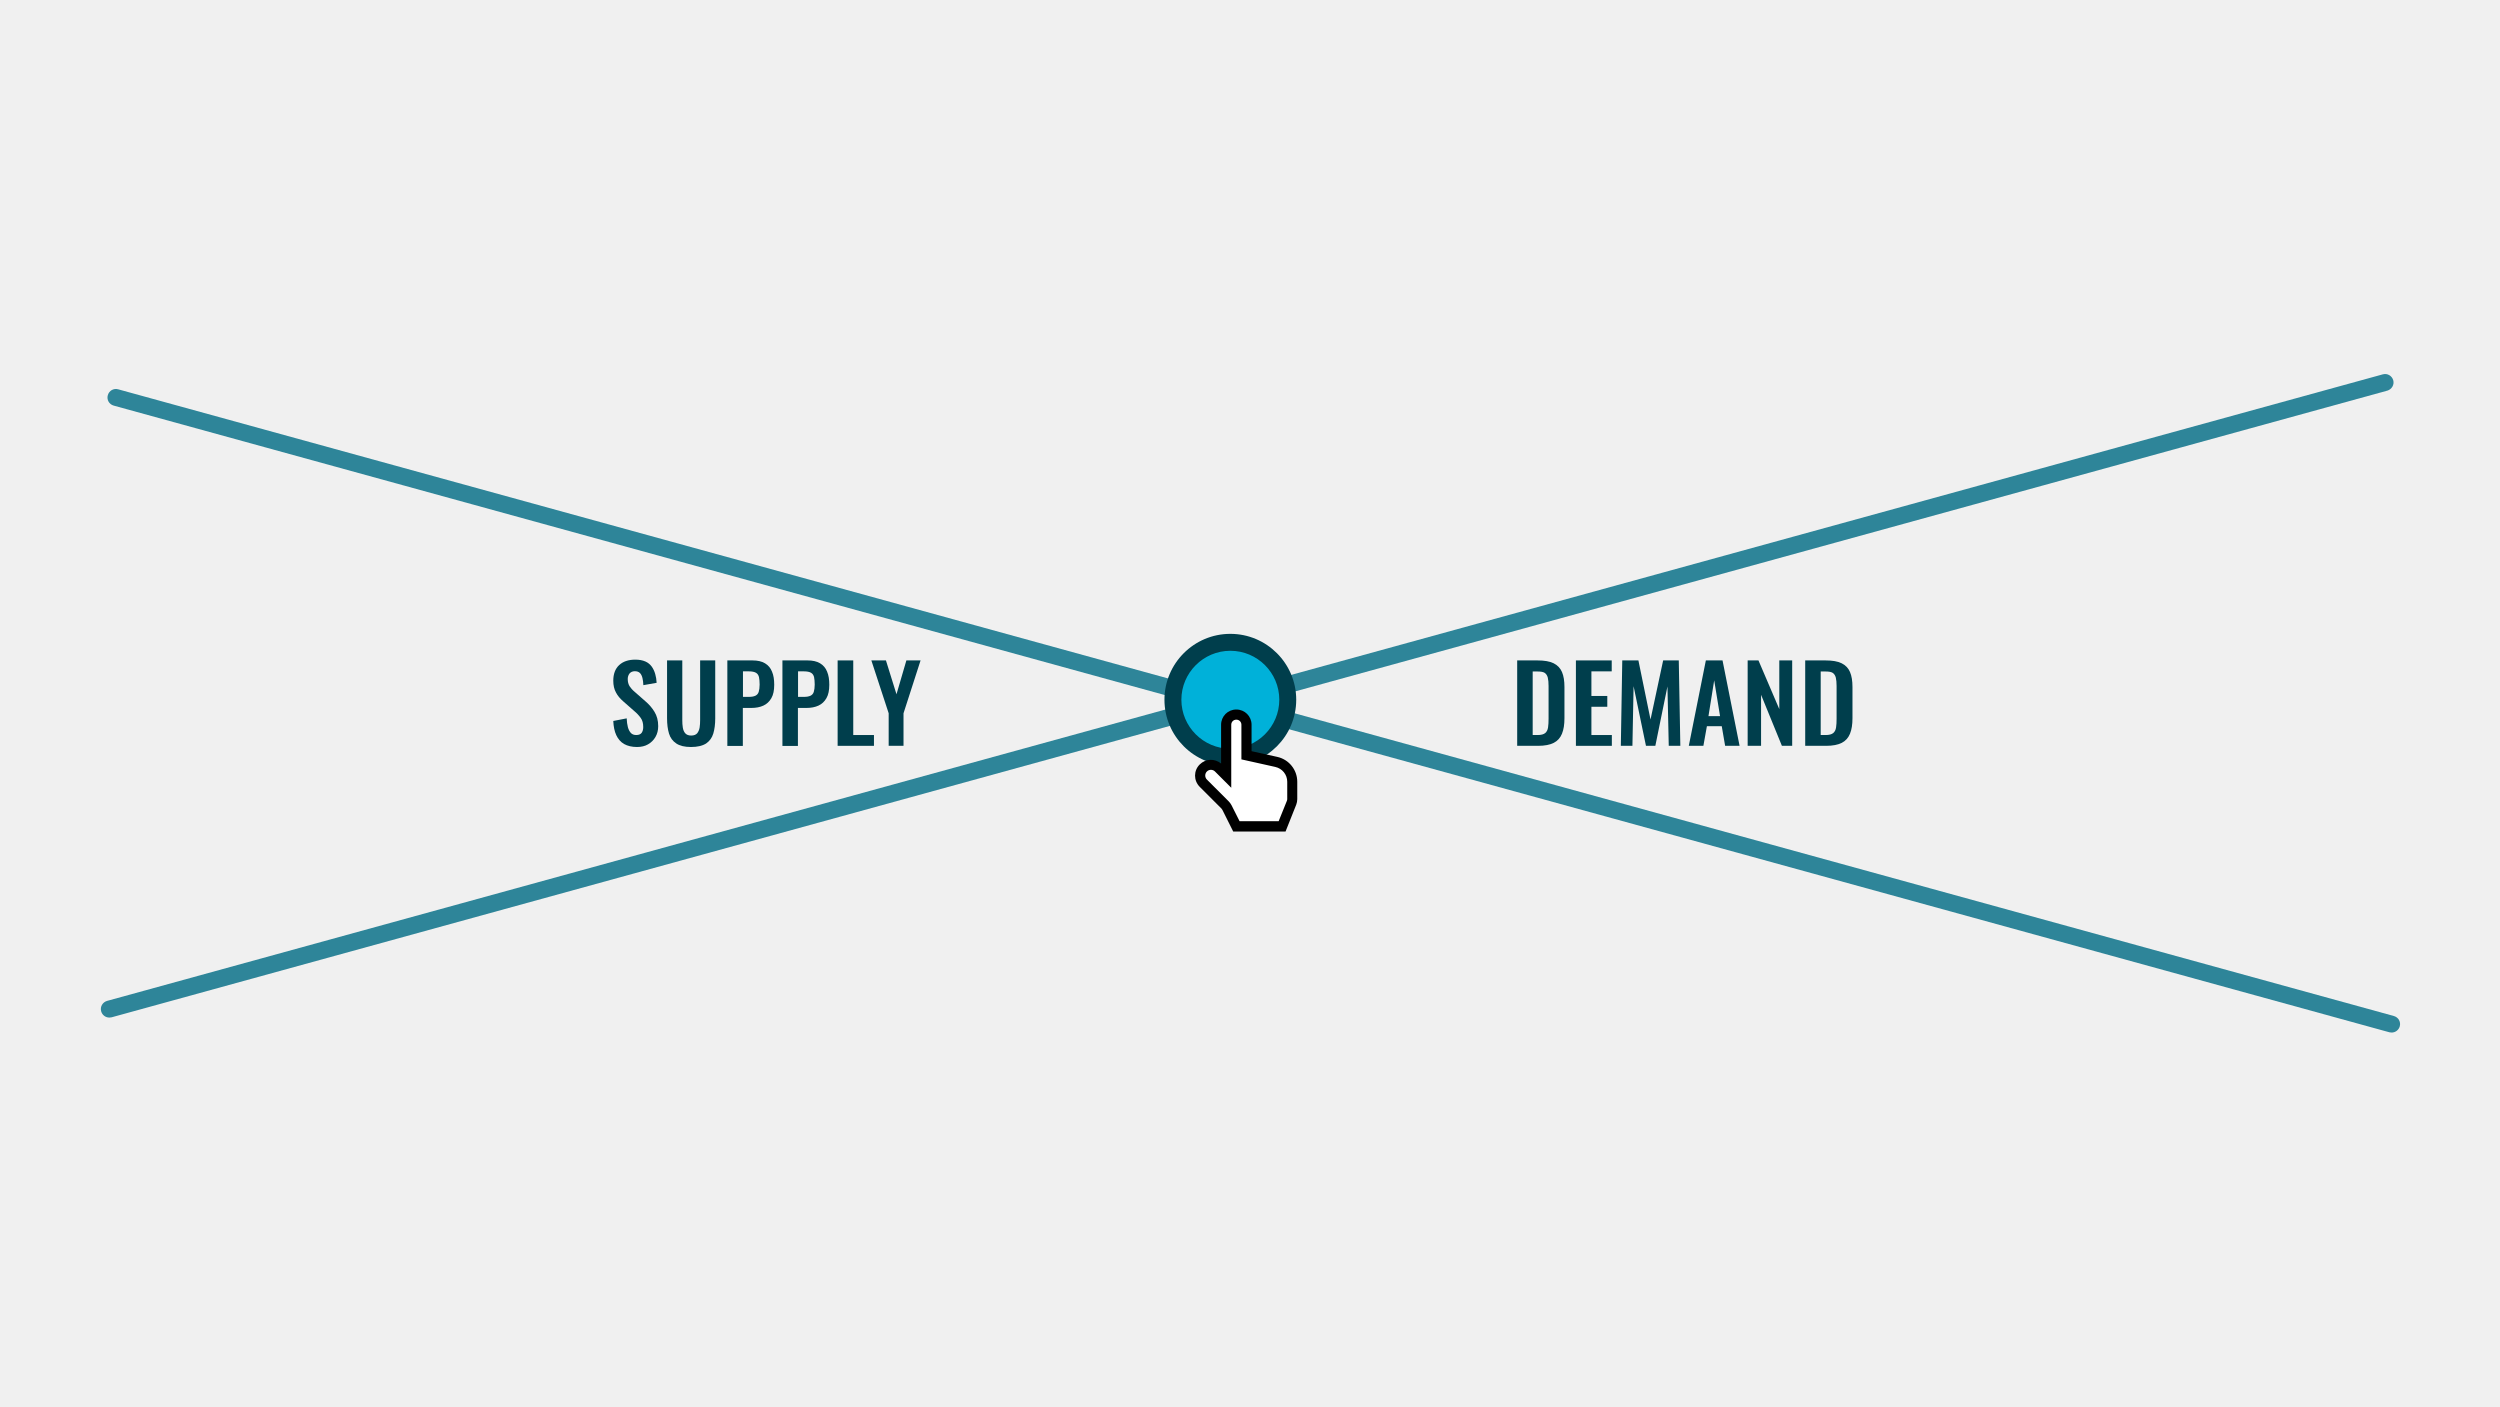
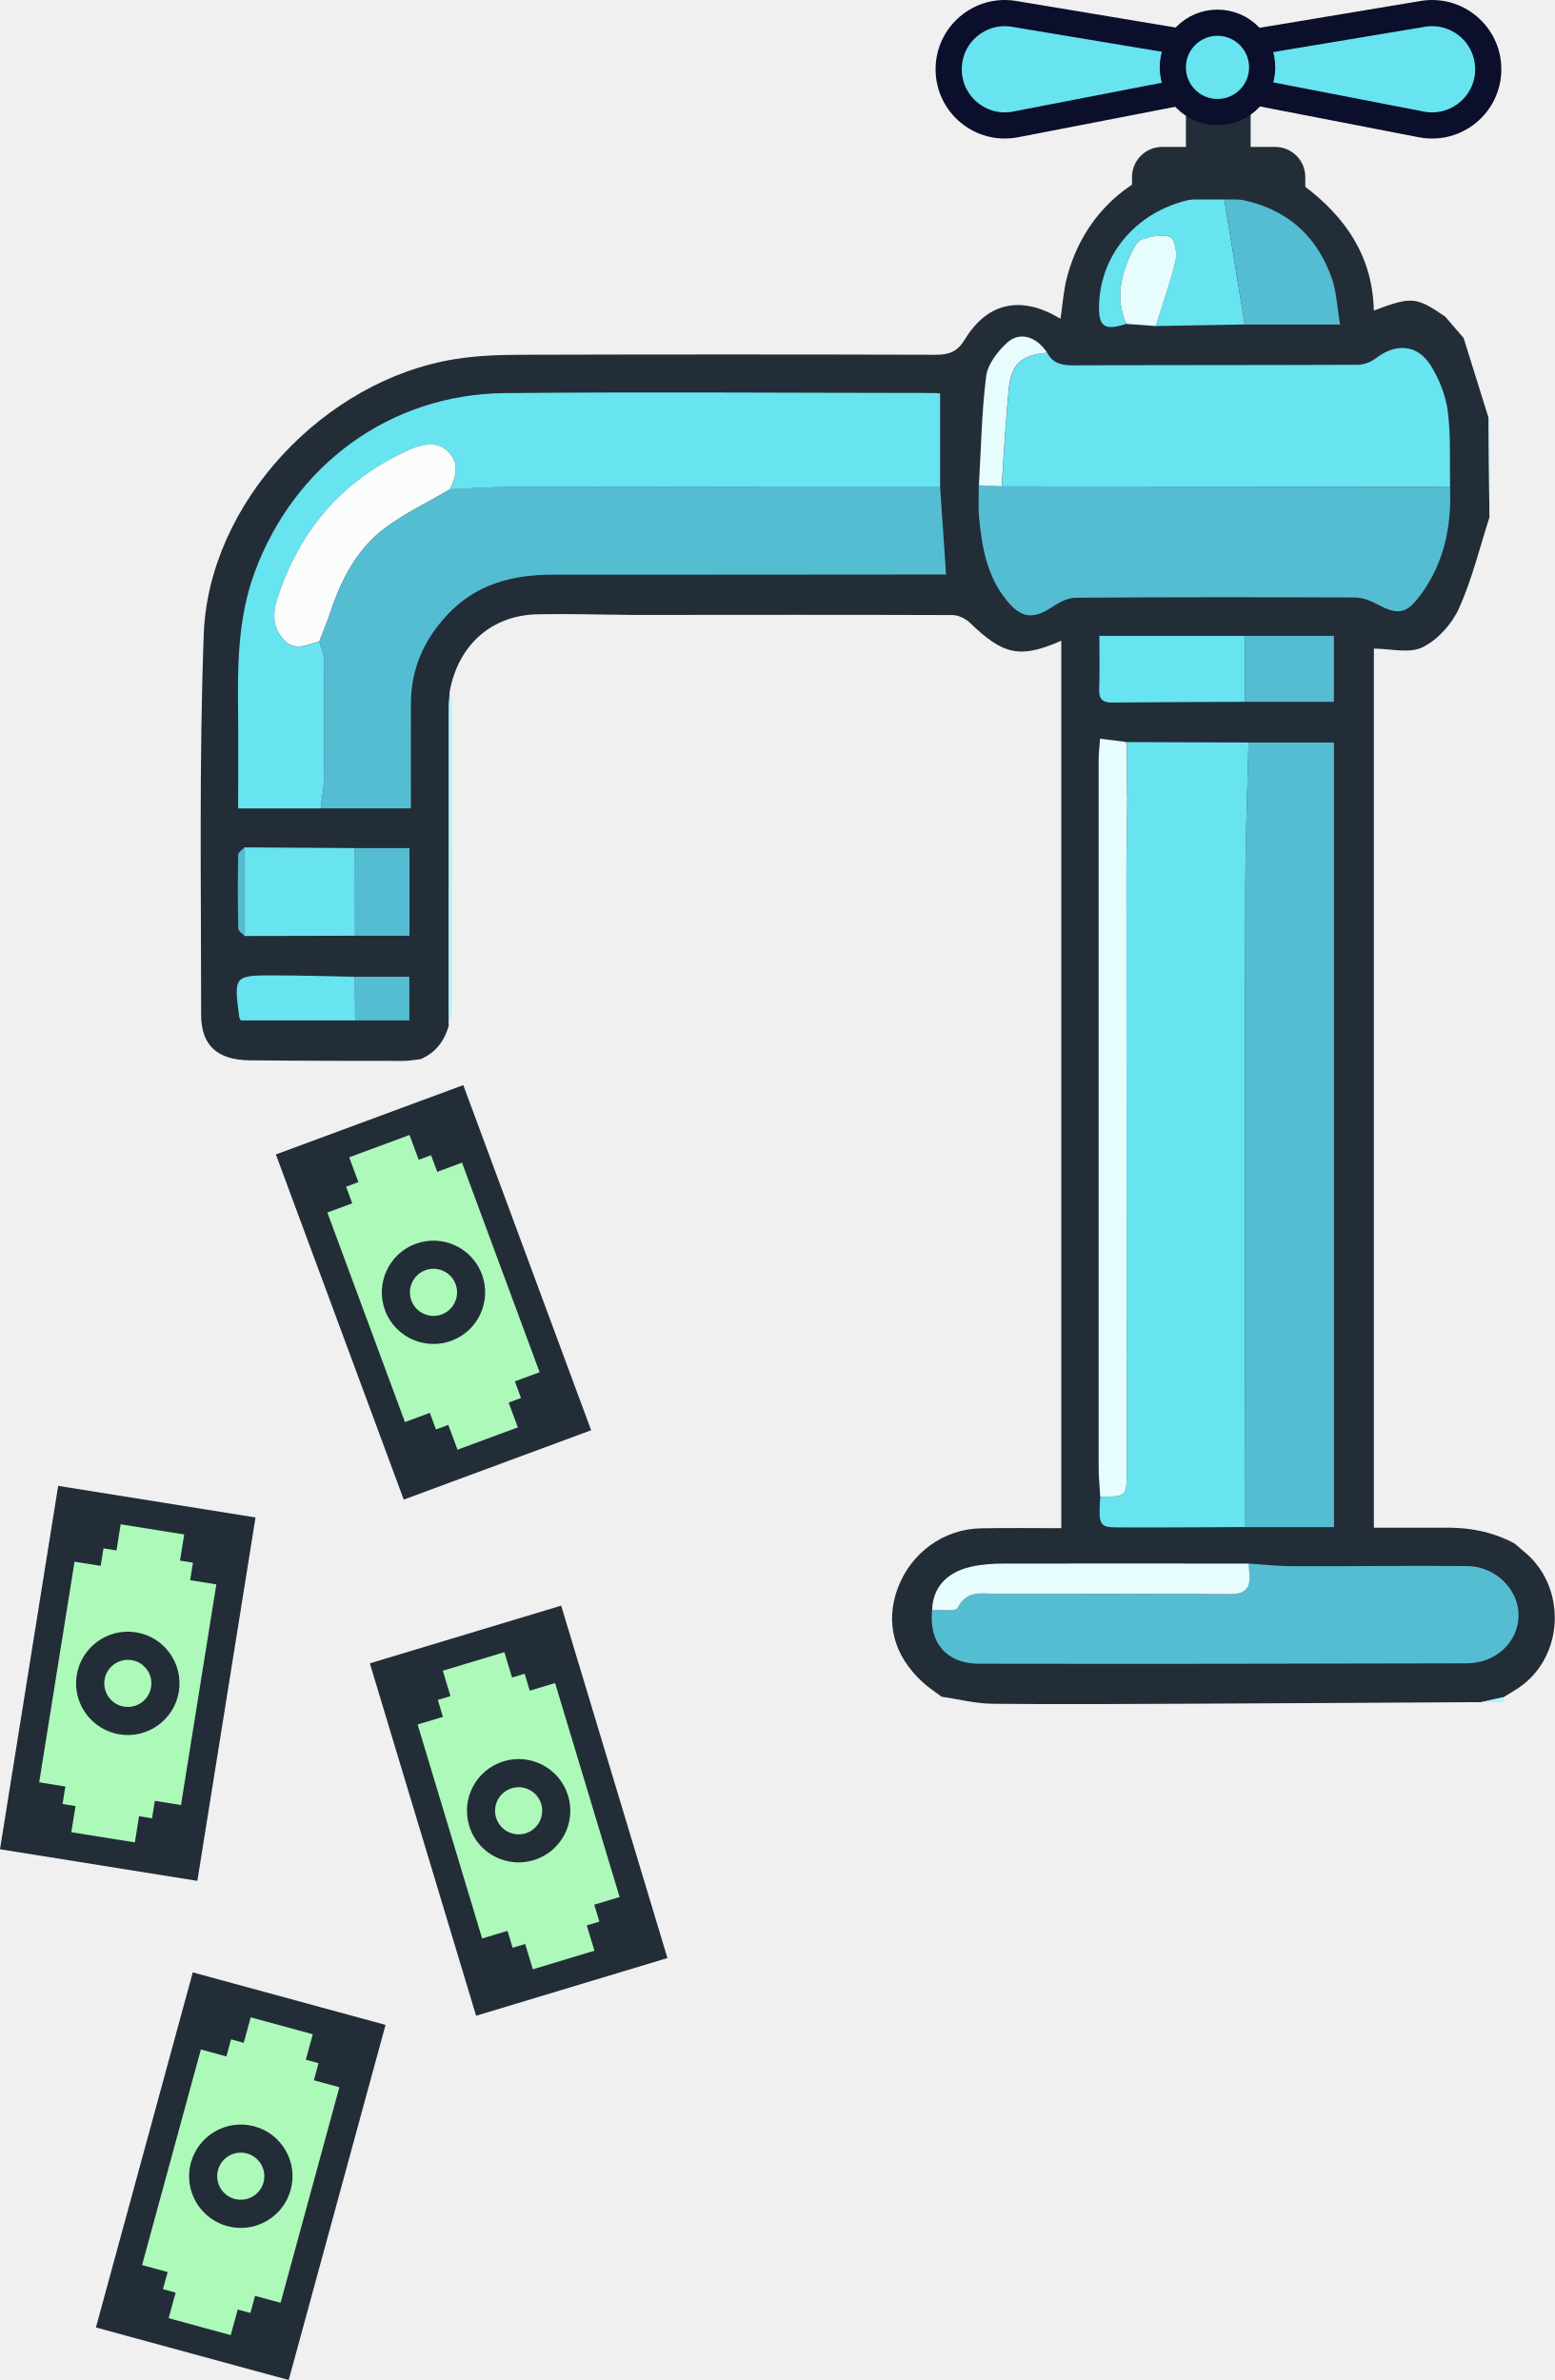
- <svg xmlns="http://www.w3.org/2000/svg" version="1.1" id="Layer_1" x="0px" y="0px" viewBox="0 0 1920 1080" style="enable-background:new 0 0 1920 1080;" xml:space="preserve">
-   <style type="text/css">
- 	.st0{fill:#2E8599;}
- 	.st1{fill:#003E4C;}
- 	.st2{fill:#00B1D9;}
- 	.st3{fill:#FFFFFF;}
- </style>
-   <path class="st0" d="M1836.8,793c-0.6,0-1.2-0.1-1.7-0.2L87.3,311.5c-3.5-1-5.5-4.5-4.5-8c1-3.5,4.5-5.5,8-4.5l1747.7,481.3  c3.5,1,5.5,4.5,4.5,8C1842.2,791.1,1839.6,793,1836.8,793z" />
-   <path class="st0" d="M84,781.5c-2.9,0-5.5-1.9-6.3-4.8c-1-3.5,1.1-7,4.5-8L1830,287.5c3.5-1,7,1.1,8,4.5s-1.1,7-4.5,8L85.7,781.3  C85.2,781.4,84.6,781.5,84,781.5z" />
-   <g>
+ <svg xmlns="http://www.w3.org/2000/svg" id="Layer_2" data-name="Layer 2" viewBox="0 0 237.61 363.81">
+   <defs>
+     <style>
+       .cls-1 {
+         stroke: #0b0f2b;
+         stroke-miterlimit: 10;
+         stroke-width: 4px;
+       }
+ 
+       .cls-1, .cls-2 {
+         fill: #68e3f0;
+       }
+ 
+       .cls-3 {
+         fill: #55bdd2;
+       }
+ 
+       .cls-3, .cls-4, .cls-5, .cls-6, .cls-7, .cls-8, .cls-2 {
+         stroke-width: 0px;
+       }
+ 
+       .cls-4 {
+         fill: #222d38;
+       }
+ 
+       .cls-5 {
+         fill: #b1f2f8;
+       }
+ 
+       .cls-6 {
+         fill: #acf9ba;
+       }
+ 
+       .cls-7 {
+         fill: #fbfdfd;
+       }
+ 
+       .cls-8 {
+         fill: #e7fcfd;
+       }
+     </style>
+   </defs>
+   <g id="Layer_1-2" data-name="Layer 1">
    <g>
-       <path class="st1" d="M489.2,573.7c-3.9,0-7.2-0.8-9.9-2.3c-2.6-1.5-4.6-3.8-6-6.8c-1.4-3-2.1-6.6-2.3-10.9l10.3-2    c0.1,2.5,0.4,4.8,0.9,6.7c0.5,1.9,1.3,3.4,2.3,4.5s2.4,1.6,4.2,1.6c1.9,0,3.3-0.6,4.1-1.7c0.8-1.2,1.2-2.6,1.2-4.4    c0-2.9-0.6-5.2-1.9-7s-3-3.7-5.2-5.5l-8.3-7.3c-2.3-2-4.2-4.2-5.5-6.7c-1.4-2.5-2.1-5.5-2.1-9.1c0-5.2,1.5-9.2,4.5-12    c3-2.8,7.2-4.2,12.4-4.2c3.1,0,5.6,0.5,7.7,1.4c2.1,0.9,3.7,2.3,4.9,3.9c1.2,1.7,2.1,3.6,2.7,5.7c0.6,2.1,1,4.4,1.1,6.8l-10.2,1.8    c-0.1-2.1-0.3-3.9-0.7-5.5c-0.4-1.6-1-2.9-1.9-3.8c-0.9-0.9-2.2-1.4-3.9-1.4c-1.8,0-3.1,0.6-4.1,1.7c-0.9,1.2-1.4,2.6-1.4,4.3    c0,2.2,0.5,4,1.4,5.5c0.9,1.4,2.2,2.9,4,4.4l8.2,7.2c2.7,2.3,5,4.9,6.9,8c1.9,3.1,2.9,6.7,2.9,11.1c0,3.1-0.7,5.9-2.1,8.3    s-3.3,4.3-5.8,5.7C495.4,573,492.5,573.7,489.2,573.7z" />
-       <path class="st1" d="M530.7,573.7c-4.9,0-8.6-0.9-11.3-2.7c-2.7-1.8-4.6-4.3-5.6-7.6c-1-3.3-1.5-7.2-1.5-11.8v-44.4h11.7V553    c0,2.1,0.1,4,0.4,5.8c0.3,1.8,0.9,3.3,1.9,4.4c1,1.1,2.5,1.7,4.5,1.7c2.1,0,3.6-0.6,4.6-1.7c0.9-1.1,1.6-2.6,1.9-4.4    c0.3-1.8,0.4-3.7,0.4-5.8v-45.8h11.6v44.4c0,4.6-0.5,8.5-1.5,11.8c-1,3.3-2.9,5.8-5.5,7.6C539.4,572.8,535.6,573.7,530.7,573.7z" />
-       <path class="st1" d="M558.6,572.8v-65.6h19.3c3.9,0,7.1,0.7,9.6,2.2c2.5,1.5,4.3,3.6,5.4,6.4c1.2,2.8,1.7,6.1,1.7,10.1    c0,4.3-0.7,7.7-2.2,10.3c-1.5,2.6-3.5,4.5-6.1,5.7c-2.6,1.2-5.7,1.8-9.3,1.8h-6.5v29.2H558.6z M570.6,535.2h4.5    c2.2,0,3.8-0.3,5.1-0.9c1.2-0.6,2.1-1.6,2.5-3s0.7-3.2,0.7-5.5c0-2.4-0.2-4.3-0.5-5.8c-0.4-1.5-1.1-2.6-2.3-3.3    c-1.2-0.7-3-1.1-5.5-1.1h-4.5V535.2z" />
-       <path class="st1" d="M600.9,572.8v-65.6h19.3c3.9,0,7.1,0.7,9.6,2.2c2.5,1.5,4.3,3.6,5.4,6.4c1.2,2.8,1.7,6.1,1.7,10.1    c0,4.3-0.7,7.7-2.2,10.3c-1.5,2.6-3.5,4.5-6.1,5.7c-2.6,1.2-5.7,1.8-9.3,1.8h-6.5v29.2H600.9z M612.9,535.2h4.5    c2.2,0,3.8-0.3,5.1-0.9c1.2-0.6,2.1-1.6,2.5-3s0.7-3.2,0.7-5.5c0-2.4-0.2-4.3-0.5-5.8c-0.4-1.5-1.1-2.6-2.3-3.3    c-1.2-0.7-3-1.1-5.5-1.1h-4.5V535.2z" />
-       <path class="st1" d="M643.3,572.8v-65.6h12v57.3h15.9v8.3H643.3z" />
-       <path class="st1" d="M682.5,572.8v-25l-13.3-40.6h11.2l8.1,26l7.6-26H707l-13.1,40.6v25H682.5z" />
-       <path class="st1" d="M1165.2,572.8v-65.6h15.5c5.3,0,9.5,0.7,12.5,2.2s5.1,3.7,6.4,6.7c1.3,3,1.9,6.9,1.9,11.5v24    c0,4.8-0.6,8.7-1.9,11.9c-1.3,3.2-3.4,5.5-6.3,7c-2.9,1.5-7,2.3-12.1,2.3H1165.2z M1177.2,564.5h3.6c2.8,0,4.7-0.5,5.9-1.5    c1.2-1,1.9-2.4,2.2-4.3c0.3-1.9,0.4-4.1,0.4-6.8v-25.1c0-2.6-0.2-4.8-0.6-6.4c-0.4-1.6-1.2-2.8-2.3-3.6c-1.2-0.8-3.1-1.1-5.8-1.1    h-3.5V564.5z" />
-       <path class="st1" d="M1210.3,572.8v-65.6h27.5v8.4h-15.6v18.9h12.2v8.3h-12.2v21.7h15.7v8.3H1210.3z" />
-       <path class="st1" d="M1244.8,572.8l1.1-65.6h12.4l9.3,45.4l9.7-45.4h12l1.2,65.6h-8.9l-1-45.6l-9.3,45.6h-7.2l-9.5-45.8l-0.9,45.8    H1244.8z" />
-       <path class="st1" d="M1297,572.8l13.1-65.6h12.8l13.1,65.6h-11.1l-2.6-15.1h-11.4l-2.7,15.1H1297z M1312.1,550h8.9l-4.5-27.5    L1312.1,550z" />
-       <path class="st1" d="M1342.2,572.8v-65.6h8.3l16,37.4v-37.4h9.9v65.6h-7.9l-16-39.2v39.2H1342.2z" />
-       <path class="st1" d="M1386.4,572.8v-65.6h15.5c5.3,0,9.5,0.7,12.5,2.2s5.1,3.7,6.4,6.7c1.3,3,1.9,6.9,1.9,11.5v24    c0,4.8-0.6,8.7-1.9,11.9c-1.3,3.2-3.4,5.5-6.3,7c-2.9,1.5-7,2.3-12.1,2.3H1386.4z M1398.4,564.5h3.6c2.8,0,4.7-0.5,5.9-1.5    c1.2-1,1.9-2.4,2.2-4.3c0.3-1.9,0.4-4.1,0.4-6.8v-25.1c0-2.6-0.2-4.8-0.6-6.4c-0.4-1.6-1.2-2.8-2.3-3.6c-1.2-0.8-3.1-1.1-5.8-1.1    h-3.5V564.5z" />
+       <g>
+         <path class="cls-4" d="m226.35,260.19c-14.68.08-29.37.18-44.05.24-10.21.04-20.43.12-30.64.01-2.6-.03-5.18-.7-7.78-1.08-.97-.74-2.01-1.42-2.91-2.25-4.4-4.04-5.71-9.12-3.77-14.34,2-5.39,6.99-9.04,12.7-9.15,4.04-.08,8.08-.02,12.29-.02V97.94c-6.28,2.76-8.82,2.22-13.92-2.7-.68-.65-1.79-1.22-2.71-1.22-16.3-.06-32.6-.03-48.9-.02-4.84-.04-9.68-.2-14.52-.1-7.02.15-12.07,4.66-13.41,11.75-.05.88-.14,1.75-.14,2.63-.01,16.18-.02,32.36-.02,48.55-.67,2.33-2.01,4.1-4.28,5.07-.87.09-1.75.27-2.62.27-7.84,0-15.69-.01-23.53-.09-4.9-.05-7.4-2.25-7.4-6.97,0-19.39-.32-38.79.4-58.16.74-20.05,18.4-38.87,38.43-42.06,3.37-.54,6.84-.65,10.26-.66,21.06-.06,42.13-.06,63.19,0,2.02,0,3.28-.45,4.43-2.34,3.47-5.72,8.67-6.78,14.62-3.16.31-2.1.45-4.16.94-6.14,3.89-15.55,20.51-22.76,34.61-15.07.54.29,1.08.57,1.62.85,6.36,4.77,10.54,10.8,10.71,19.1,5.82-2.18,6.45-2.12,10.9.92.94,1.09,1.88,2.17,2.82,3.26,1.27,4.07,2.54,8.14,3.81,12.21.05,5.08.09,10.15.14,15.23-1.5,4.65-2.65,9.45-4.64,13.88-1.08,2.4-3.26,4.84-5.58,5.97-2.03,1-4.94.21-7.44.21v134.38h10.39c3.9-.1,7.64.53,11.1,2.41.6.51,1.2,1,1.79,1.52,6.01,5.24,5.79,15.16-.49,20.06-.93.73-2,1.29-3,1.93-1.13.25-2.27.5-3.4.75Z" />
+         <path class="cls-4" d="m54.23,149.31c-4.04-.07-8.09-.19-12.13-.21-6.38-.02-6.38,0-5.53,6.44.01.08.08.15.23.44h25.76v-6.67h-8.33Z" />
+         <path class="cls-4" d="m190.23,107.28h13.61v-10.08h-35.84c0,2.91.07,5.54-.03,8.16-.06,1.5.51,2.04,1.96,2.03,6.76-.06,13.53-.08,20.29-.11Z" />
+         <path class="cls-4" d="m54.24,129.64c-5.62-.04-11.25-.08-16.87-.11-.34.37-.97.74-.98,1.12-.07,3.76-.07,7.53.01,11.29,0,.39.63.76.97,1.14,5.63-.01,11.26-.03,16.89-.04h8.32v-13.4h-8.34Z" />
+         <path class="cls-4" d="m176.62,49.84c4.54-.08,9.07-.16,13.61-.24h14.56c-.47-2.73-.55-5.05-1.29-7.14-2.74-7.68-8.5-11.53-16.46-12.34-10.35-.54-18.81,6.79-19.08,16.51-.09,3.31.83,3.95,4.16,2.87,1.5.11,3,.22,4.51.33Z" />
+         <path class="cls-4" d="m190.84,239.01c-12.42,0-24.84-.03-37.25,0-1.75,0-3.54.1-5.24.49-3.79.88-5.86,3.33-5.9,6.63-.5,4.99,2.16,8.18,7.22,8.19,24.82.04,49.64,0,74.47-.06,4.47-.01,7.84-3.23,7.94-7.22.09-3.97-3.46-7.6-7.83-7.65-8.88-.08-17.75.04-26.63.02-2.26,0-4.51-.26-6.77-.4Z" />
+         <path class="cls-4" d="m149.6,74.19c0,1.58-.12,3.18.02,4.75.41,4.6,1.18,9.11,4.23,12.85,2.26,2.77,4.07,2.94,7.05.95,1.03-.69,2.34-1.35,3.52-1.36,14.19-.1,28.38-.09,42.57-.04,1.08,0,2.26.38,3.22.9,3.47,1.89,4.74,1.71,7.07-1.53,3.49-4.86,4.57-10.39,4.33-16.25-.08-3.86.14-7.75-.35-11.56-.31-2.43-1.31-4.95-2.62-7.05-2.01-3.23-5.35-3.42-8.34-1.11-.76.59-1.86,1.01-2.81,1.02-14.5.07-29.01.03-43.51.09-1.74,0-3.11-.32-3.95-1.93-1.59-2.45-4.16-3.31-6.1-1.55-1.46,1.33-2.99,3.3-3.22,5.14-.7,5.52-.79,11.11-1.11,16.68Z" />
+         <path class="cls-4" d="m48.99,123.57h13.8c0-5.57-.02-10.84,0-16.1.02-5.27,2.01-9.72,5.61-13.54,4.37-4.65,9.9-6.08,16.02-6.08,19.01,0,38.02-.02,57.02-.03,1.03,0,2.07,0,3.13,0-.32-4.72-.61-9.07-.91-13.43v-14.25c-.19-.02-.62-.08-1.04-.08-21.84-.01-43.69-.19-65.53.02-17.48.17-32.16,11-38.2,27.44-2.62,7.12-2.6,14.48-2.51,21.89.05,4.64,0,9.29,0,14.16h12.61Z" />
+         <path class="cls-4" d="m172.06,113.42c-1.25-.16-2.49-.31-3.94-.49-.09,1.34-.21,2.29-.21,3.24-.01,36.05-.02,72.09,0,108.14,0,1.49.15,2.98.24,4.48-.27,4.32-.12,4.68,2.54,4.69,6.51.03,13.01-.03,19.52-.05h13.66v-119.94h-13.07c-6.24-.02-12.49-.04-18.73-.07Z" />
+         <path class="cls-5" d="m229.75,259.44c.05.26.1.52.15.78-1.19,0-2.37-.02-3.56-.03,1.14-.25,2.27-.5,3.4-.75Z" />
+         <path class="cls-2" d="m190.2,233.43c-6.51.02-13.01.09-19.52.05-2.66-.01-2.81-.37-2.54-4.69,4.03,0,4.05,0,4.05-4.03-.01-30.39-.04-60.78-.05-91.16,0-3.87.09-7.74.13-11.62-.01-2.64-.02-5.27-.03-7.91-.06-.21-.12-.43-.17-.64,6.24.02,12.49.04,18.73.07-.17,7.47-.47,14.94-.49,22.41-.07,22.46-.02,44.93-.03,67.39,0,10.04-.04,20.08-.07,30.13Z" />
+         <path class="cls-3" d="m143.67,74.39c.3,4.36.59,8.72.91,13.43-1.06,0-2.09,0-3.13,0-19.01.01-38.02.04-57.02.03-6.13,0-11.66,1.43-16.02,6.08-3.59,3.82-5.59,8.27-5.61,13.54-.02,5.26,0,10.53,0,16.1h-13.8c.18-1.47.49-2.94.5-4.42.06-6.14.06-12.28,0-18.42,0-.89-.45-1.78-.69-2.67.58-1.54,1.21-3.07,1.74-4.63,1.67-5,4.09-9.6,8.36-12.77,3.06-2.27,6.56-3.94,9.87-5.88,2.98-.13,5.95-.35,8.93-.36,21.99-.04,43.98-.03,65.97-.04Z" />
+         <path class="cls-3" d="m190.2,233.43c.02-10.04.06-20.08.07-30.13.01-22.46-.04-44.93.03-67.39.02-7.47.32-14.94.49-22.41,4.29,0,8.59,0,13.07,0v119.94h-13.66Z" />
+         <path class="cls-2" d="m48.81,98.07c.24.89.68,1.78.69,2.67.06,6.14.06,12.28,0,18.42-.01,1.47-.33,2.95-.5,4.42h-12.61c0-4.88.04-9.52,0-14.16-.09-7.41-.1-14.77,2.51-21.89,6.04-16.45,20.73-27.27,38.2-27.44,21.84-.21,43.69-.03,65.53-.02.43,0,.86.06,1.04.08v14.25c-21.99,0-43.98,0-65.97.04-2.98,0-5.95.23-8.93.36.92-1.91,1.52-3.87-.18-5.63-1.77-1.83-3.85-1.24-5.89-.47-.25.09-.47.24-.71.35-9.93,4.6-16.34,12.26-19.64,22.62-.72,2.24-.64,4.35,1.05,6.17,1.7,1.83,3.59.64,5.42.25Z" />
+         <path class="cls-2" d="m160.03,53.91c.84,1.62,2.21,1.94,3.95,1.94,14.5-.06,29.01-.03,43.51-.09.95,0,2.05-.43,2.81-1.02,2.99-2.31,6.33-2.12,8.34,1.11,1.31,2.1,2.31,4.61,2.62,7.05.48,3.81.27,7.7.35,11.56-1.05-.01-2.11-.03-3.16-.03-21.79-.03-43.58-.06-65.36-.08.35-4.92.59-9.84,1.07-14.75.38-3.96,1.98-5.36,5.89-5.68Z" />
+         <path class="cls-3" d="m153.08,74.34c21.79.03,43.58.05,65.36.08,1.05,0,2.11.02,3.16.03.24,5.87-.84,11.4-4.33,16.25-2.33,3.24-3.59,3.42-7.07,1.53-.96-.52-2.14-.89-3.22-.9-14.19-.05-28.38-.06-42.57.04-1.19,0-2.49.67-3.52,1.36-2.98,1.99-4.79,1.82-7.05-.95-3.04-3.74-3.81-8.25-4.23-12.85-.14-1.57-.02-3.17-.02-4.75,1.16.05,2.32.1,3.48.15Z" />
+         <path class="cls-3" d="m190.84,239.01c2.26.14,4.51.4,6.77.4,8.88.03,17.75-.1,26.63-.02,4.38.04,7.93,3.68,7.83,7.65-.09,3.99-3.46,7.21-7.94,7.22-24.82.07-49.64.1-74.47.06-5.05,0-7.72-3.21-7.22-8.19,1.35-.09,3.58.27,3.89-.34,1.41-2.79,3.74-2.16,5.93-2.16,11.88,0,23.76-.03,35.64.06,2.34.02,3.24-.87,3.02-3.1-.05-.52-.07-1.05-.1-1.58Z" />
+         <path class="cls-8" d="m172.27,121.97c-.05,3.87-.14,7.74-.13,11.62,0,30.39.04,60.78.05,91.16,0,4.04-.02,4.04-4.05,4.03-.08-1.49-.24-2.98-.24-4.48-.01-36.05,0-72.09,0-108.14,0-.95.12-1.9.21-3.24,1.45.18,2.7.34,3.94.49.06.21.12.43.17.64.01,2.64.02,5.27.03,7.91Z" />
+         <path class="cls-2" d="m190.24,49.6c-4.54.08-9.07.16-13.61.24,1.04-3.33,2.23-6.63,3.03-10.02.27-1.13-.15-3.3-.83-3.58-1.2-.49-2.9-.08-4.27.34-.69.21-1.25,1.22-1.62,2-1.66,3.52-2.48,7.15-.82,10.93-3.33,1.08-4.25.44-4.16-2.87.27-9.73,8.74-17.05,19.08-16.51,1.06,6.49,2.13,12.98,3.19,19.47Z" />
+         <path class="cls-2" d="m54.26,143.04c-5.63.01-11.26.03-16.89.04,0-4.52,0-9.03,0-13.55,5.62.04,11.25.08,16.87.11,0,4.47.01,8.93.02,13.4Z" />
+         <path class="cls-3" d="m190.24,49.6c-1.06-6.49-2.13-12.98-3.19-19.47,7.96.81,13.72,4.66,16.46,12.34.74,2.09.82,4.41,1.29,7.14h-14.56Z" />
+         <path class="cls-8" d="m190.84,239.01c.03.53.05,1.05.1,1.58.21,2.23-.68,3.12-3.02,3.1-11.88-.1-23.76-.07-35.64-.06-2.19,0-4.52-.63-5.93,2.16-.31.61-2.54.25-3.89.34.04-3.31,2.1-5.76,5.9-6.63,1.69-.39,3.49-.49,5.24-.49,12.42-.03,24.84,0,37.25,0Z" />
+         <path class="cls-2" d="m190.23,107.28c-6.76.03-13.53.05-20.29.11-1.44.01-2.02-.53-1.96-2.03.1-2.62.03-5.25.03-8.16,7.55,0,14.89,0,22.22,0,0,3.36,0,6.72,0,10.08Z" />
+         <path class="cls-3" d="m190.23,107.28c0-3.36,0-6.72,0-10.08,4.47,0,8.95,0,13.62,0v10.08h-13.61Z" />
+         <path class="cls-2" d="m54.28,155.98h-17.48c-.15-.28-.22-.36-.23-.44-.85-6.43-.85-6.46,5.53-6.44,4.04.01,8.09.13,12.13.21.02,2.22.03,4.45.05,6.67Z" />
+         <path class="cls-3" d="m54.26,143.04c0-4.47-.01-8.93-.02-13.4,2.71,0,5.41,0,8.34,0v13.4h-8.32Z" />
+         <path class="cls-8" d="m153.08,74.34c-1.16-.05-2.32-.1-3.48-.15.33-5.57.41-11.16,1.11-16.68.23-1.84,1.76-3.81,3.22-5.14,1.94-1.76,4.51-.9,6.1,1.55-3.91.31-5.51,1.71-5.89,5.67-.47,4.91-.72,9.83-1.07,14.75Z" />
+         <path class="cls-8" d="m172.12,49.51c-1.66-3.79-.84-7.41.82-10.93.36-.77.93-1.78,1.62-2,1.37-.43,3.08-.83,4.27-.34.68.28,1.1,2.45.83,3.58-.8,3.39-1.99,6.69-3.03,10.02-1.5-.11-3-.22-4.51-.33Z" />
+         <path class="cls-3" d="m54.28,155.98c-.02-2.22-.03-4.45-.05-6.67,2.7,0,5.41,0,8.33,0v6.67h-8.28Z" />
+         <path class="cls-5" d="m68.73,105.66c.11.77.32,1.54.32,2.31.02,15.46.02,30.92,0,46.38,0,.83-.31,1.66-.47,2.49,0-16.18,0-32.37.02-48.55,0-.88.09-1.75.14-2.63Z" />
+         <path class="cls-5" d="m227.48,63.85c.07.05.21.1.21.15-.02,5.03-.04,10.06-.07,15.08-.05-5.08-.09-10.15-.14-15.23Z" />
+         <path class="cls-3" d="m37.38,129.53c0,4.52,0,9.03,0,13.55-.34-.38-.96-.75-.97-1.14-.08-3.76-.08-7.53-.01-11.29,0-.38.64-.75.98-1.12Z" />
+         <path class="cls-3" d="m172.27,121.97c-.01-2.64-.02-5.27-.03-7.91.01,2.64.02,5.27.03,7.91Z" />
+         <path class="cls-7" d="m48.81,98.07c-1.83.39-3.71,1.59-5.42-.25-1.68-1.81-1.76-3.93-1.05-6.17,3.31-10.35,9.71-18.01,19.64-22.62.24-.11.47-.25.71-.35,2.04-.77,4.12-1.36,5.89.47,1.7,1.76,1.1,3.72.18,5.63-3.3,1.94-6.81,3.61-9.87,5.88-4.27,3.17-6.69,7.78-8.36,12.77-.52,1.56-1.15,3.09-1.74,4.63Z" />
+       </g>
+       <g>
+         <path class="cls-4" d="m177.6,22.46h17.28c2.54,0,4.6,2.06,4.6,4.6v3.43h-26.48v-3.43c0-2.54,2.06-4.6,4.6-4.6Z" />
+         <rect class="cls-4" x="181.24" y="13" width="9.89" height="13.47" />
+         <path class="cls-1" d="m186.18,7.33l31.27-5.21c5.23-.87,9.99,3.16,9.99,8.47h0c0,5.4-4.92,9.45-10.22,8.43l-30.99-6.01-.06-5.67Z" />
+         <path class="cls-1" d="m186.24,7.33l-31.27-5.21c-5.23-.87-9.99,3.16-9.99,8.47h0c0,5.4,4.92,9.45,10.22,8.43l30.99-6.01.06-5.67Z" />
+         <circle class="cls-1" cx="186.06" cy="10.3" r="6.83" />
+       </g>
+       <g>
+         <g>
+           <rect class="cls-6" x="40.27" y="184.43" width="51.96" height="26.24" transform="translate(228.5 66.82) rotate(69.68)" />
+           <path class="cls-4" d="m61.7,229.23l-19.54-52.76,28.64-10.6,19.54,52.76-28.64,10.6Zm-14.02-50.22l16.55,44.7,20.58-7.62-16.55-44.7-20.58,7.62Z" />
+         </g>
+         <g>
+           <polygon class="cls-4" points="66.82 179.13 65.88 176.59 63.99 177.28 62.5 173.26 68.41 171.07 70.85 177.63 66.82 179.13" />
+           <polygon class="cls-4" points="79.23 218.43 77.73 214.4 79.62 213.7 78.68 211.16 82.71 209.67 85.14 216.24 79.23 218.43" />
+           <polygon class="cls-4" points="64.09 224.03 61.66 217.46 65.69 215.97 66.63 218.51 68.51 217.81 70.01 221.84 64.09 224.03" />
+           <polygon class="cls-4" points="49.8 185.43 47.36 178.86 53.28 176.67 54.77 180.7 52.89 181.4 53.83 183.94 49.8 185.43" />
+         </g>
+         <path class="cls-4" d="m63.9,205.08c-2.26-.71-4.17-2.41-5.06-4.79-1.51-4.08.58-8.64,4.66-10.15,1.98-.73,4.12-.65,6.04.23,1.92.88,3.38,2.46,4.11,4.43.73,1.98.65,4.12-.23,6.04-.88,1.92-2.46,3.38-4.43,4.11h0c-1.7.63-3.48.63-5.09.13Zm3.42-10.97c-.76-.24-1.56-.22-2.32.06-1.86.69-2.82,2.76-2.13,4.63.69,1.86,2.77,2.82,4.63,2.13h0c1.86-.69,2.82-2.76,2.13-4.63-.33-.9-1-1.62-1.87-2.02-.14-.07-.29-.12-.43-.17Z" />
+       </g>
+       <g>
+         <g>
+           <rect class="cls-6" x="-6.46" y="244.2" width="51.96" height="26.24" transform="translate(276.69 278.72) rotate(99.1)" />
+           <path class="cls-4" d="m0,282.68l8.89-55.55,30.16,4.83-8.89,55.55-30.16-4.83Zm12.46-50.63l-7.54,47.07,21.67,3.47,7.54-47.07-21.67-3.47Z" />
+         </g>
+         <g>
+           <polygon class="cls-4" points="29.06 241.55 29.49 238.87 27.51 238.56 28.19 234.31 34.41 235.31 33.31 242.23 29.06 241.55" />
+           <polygon class="cls-4" points="20.57 281.88 21.25 277.63 23.24 277.95 23.66 275.28 27.91 275.96 26.8 282.87 20.57 281.88" />
+           <polygon class="cls-4" points="4.64 279.32 5.74 272.41 9.99 273.09 9.56 275.76 11.54 276.08 10.86 280.32 4.64 279.32" />
+           <polygon class="cls-4" points="11.14 238.68 12.25 231.76 18.48 232.76 17.8 237 15.81 236.68 15.39 239.36 11.14 238.68" />
+         </g>
+         <path class="cls-4" d="m13.78,262.73c-1.62-1.72-2.45-4.15-2.05-6.66.69-4.3,4.75-7.24,9.05-6.55,2.08.33,3.91,1.46,5.15,3.17,1.24,1.71,1.73,3.8,1.4,5.88-.33,2.08-1.46,3.91-3.17,5.15-1.71,1.24-3.8,1.73-5.88,1.4h0c-1.79-.29-3.34-1.16-4.5-2.39Zm8.37-7.88c-.54-.58-1.26-.96-2.05-1.08-1.96-.31-3.81,1.03-4.12,2.99-.31,1.96,1.03,3.81,2.99,4.12h0c1.96.31,3.81-1.03,4.12-2.99.15-.95-.07-1.9-.64-2.68-.09-.13-.19-.25-.3-.36Z" />
+       </g>
+       <g>
+         <g>
+           <rect class="cls-6" x="53.27" y="263.67" width="51.96" height="26.24" transform="translate(321.39 121.01) rotate(73.22)" />
+           <path class="cls-4" d="m72.76,308.13l-16.24-53.87,29.24-8.82,16.24,53.87-29.24,8.82Zm-10.89-50.99l13.76,45.64,21.01-6.34-13.76-45.64-21.01,6.34Z" />
+         </g>
+         <g>
+           <polygon class="cls-4" points="80.96 258.44 80.18 255.85 78.25 256.43 77.01 252.32 83.05 250.5 85.07 257.2 80.96 258.44" />
+           <polygon class="cls-4" points="90.92 298.43 89.67 294.32 91.6 293.74 90.82 291.15 94.93 289.91 96.95 296.61 90.92 298.43" />
+           <polygon class="cls-4" points="75.46 303.09 73.44 296.39 77.56 295.15 78.34 297.74 80.26 297.16 81.5 301.27 75.46 303.09" />
+           <polygon class="cls-4" points="63.58 263.68 61.56 256.97 67.6 255.15 68.84 259.27 66.91 259.85 67.69 262.44 63.58 263.68" />
+         </g>
+         <path class="cls-4" d="m76.45,284.17c-2.21-.84-4.02-2.66-4.75-5.1-1.26-4.17,1.11-8.58,5.28-9.84,2.02-.61,4.15-.39,6.01.6,1.86,1,3.22,2.66,3.83,4.68.61,2.02.39,4.16-.6,6.01-1,1.86-2.66,3.22-4.68,3.83h0c-1.74.52-3.51.42-5.09-.18Zm4.09-10.74c-.74-.28-1.55-.31-2.32-.08-1.9.57-2.98,2.59-2.41,4.49.57,1.9,2.59,2.98,4.49,2.41h0c1.9-.57,2.98-2.59,2.41-4.49-.28-.92-.9-1.68-1.74-2.13-.14-.07-.28-.14-.42-.19Z" />
+       </g>
+       <g>
+         <g>
+           <rect class="cls-6" x="10.81" y="319.53" width="51.96" height="26.24" transform="translate(367.41 384.64) rotate(105.25)" />
+           <path class="cls-4" d="m14.66,355.78l14.8-54.28,29.46,8.03-14.8,54.28-29.46-8.03Zm17.81-49l-12.54,45.99,21.17,5.77,12.54-45.99-21.17-5.77Z" />
+         </g>
+         <g>
+           <polygon class="cls-4" points="47.97 318 48.68 315.38 46.74 314.85 47.87 310.71 53.95 312.37 52.11 319.12 47.97 318" />
+           <polygon class="cls-4" points="35.2 357.18 36.33 353.04 38.27 353.56 38.98 350.95 43.13 352.08 41.29 358.84 35.2 357.18" />
+           <polygon class="cls-4" points="19.63 352.94 21.47 346.18 25.62 347.31 24.9 349.92 26.84 350.45 25.71 354.59 19.63 352.94" />
+           <polygon class="cls-4" points="30.45 313.22 32.3 306.46 38.38 308.12 37.25 312.27 35.31 311.74 34.6 314.35 30.45 313.22" />
+         </g>
+         <path class="cls-4" d="m30.5,337.42c-1.42-1.89-1.99-4.39-1.32-6.84,1.15-4.2,5.49-6.69,9.7-5.54,2.04.55,3.73,1.87,4.78,3.7,1.05,1.83,1.32,3.96.76,6-.55,2.03-1.87,3.73-3.7,4.78-1.83,1.05-3.96,1.32-6,.76h0c-1.75-.48-3.2-1.51-4.22-2.86Zm9.16-6.94c-.48-.63-1.15-1.09-1.92-1.3-1.92-.52-3.9.61-4.42,2.53-.52,1.92.61,3.9,2.53,4.42h0c1.92.52,3.9-.61,4.42-2.53.25-.93.13-1.9-.35-2.73-.08-.14-.16-.27-.26-.39Z" />
+       </g>
    </g>
  </g>
-   <g>
-     <circle class="st2" cx="944.9" cy="537.4" r="44.1" />
-     <path class="st1" d="M944.9,588c-27.9,0-50.6-22.7-50.6-50.6s22.7-50.6,50.6-50.6c27.9,0,50.6,22.7,50.6,50.6S972.8,588,944.9,588z    M944.9,499.8c-20.7,0-37.6,16.9-37.6,37.6c0,20.7,16.9,37.6,37.6,37.6s37.6-16.9,37.6-37.6C982.5,516.7,965.7,499.8,944.9,499.8z" />
-   </g>
-   <g>
-     <polyline class="st3" points="964.7,635.9 982.7,633.9 992.7,609.9 987.7,587.9 956.7,579.9 955.7,549.9 941.7,550.7 942.7,595.9    927.7,586.9 921.7,596.9 941.7,619.9 950.7,635.9  " />
-     <path d="M988.3,615.1c0.2-0.5,0.3-1,0.3-1.4v-13.3c0-5.5-3.8-10.2-9.2-11.4l-26-5.8v-26.6c0-2.2-1.7-3.9-3.9-3.9s-3.9,1.7-3.9,3.9   V605l-12.5-12.5c-1.7-1.7-4.5-1.7-6.2,0c-1.7,1.7-1.7,4.5,0,6.2l16.7,16.7c0.9,0.9,1.6,1.9,2.2,3l6.2,12.3H982L988.3,615.1z    M937.8,556.6c0-6.5,5.2-11.7,11.7-11.7s11.7,5.2,11.7,11.7v20.3l19.8,4.4c8.9,2,15.3,9.9,15.3,19.1v13.3c0,1.5-0.3,3-0.8,4.3   l-8.2,20.6h-40.2l-8.3-16.6c-0.2-0.4-0.4-0.7-0.7-1l-16.7-16.7c-4.8-4.8-4.8-12.5,0-17.2c4.5-4.5,11.6-4.7,16.4-0.7V556.6z" />
-   </g>
</svg>
